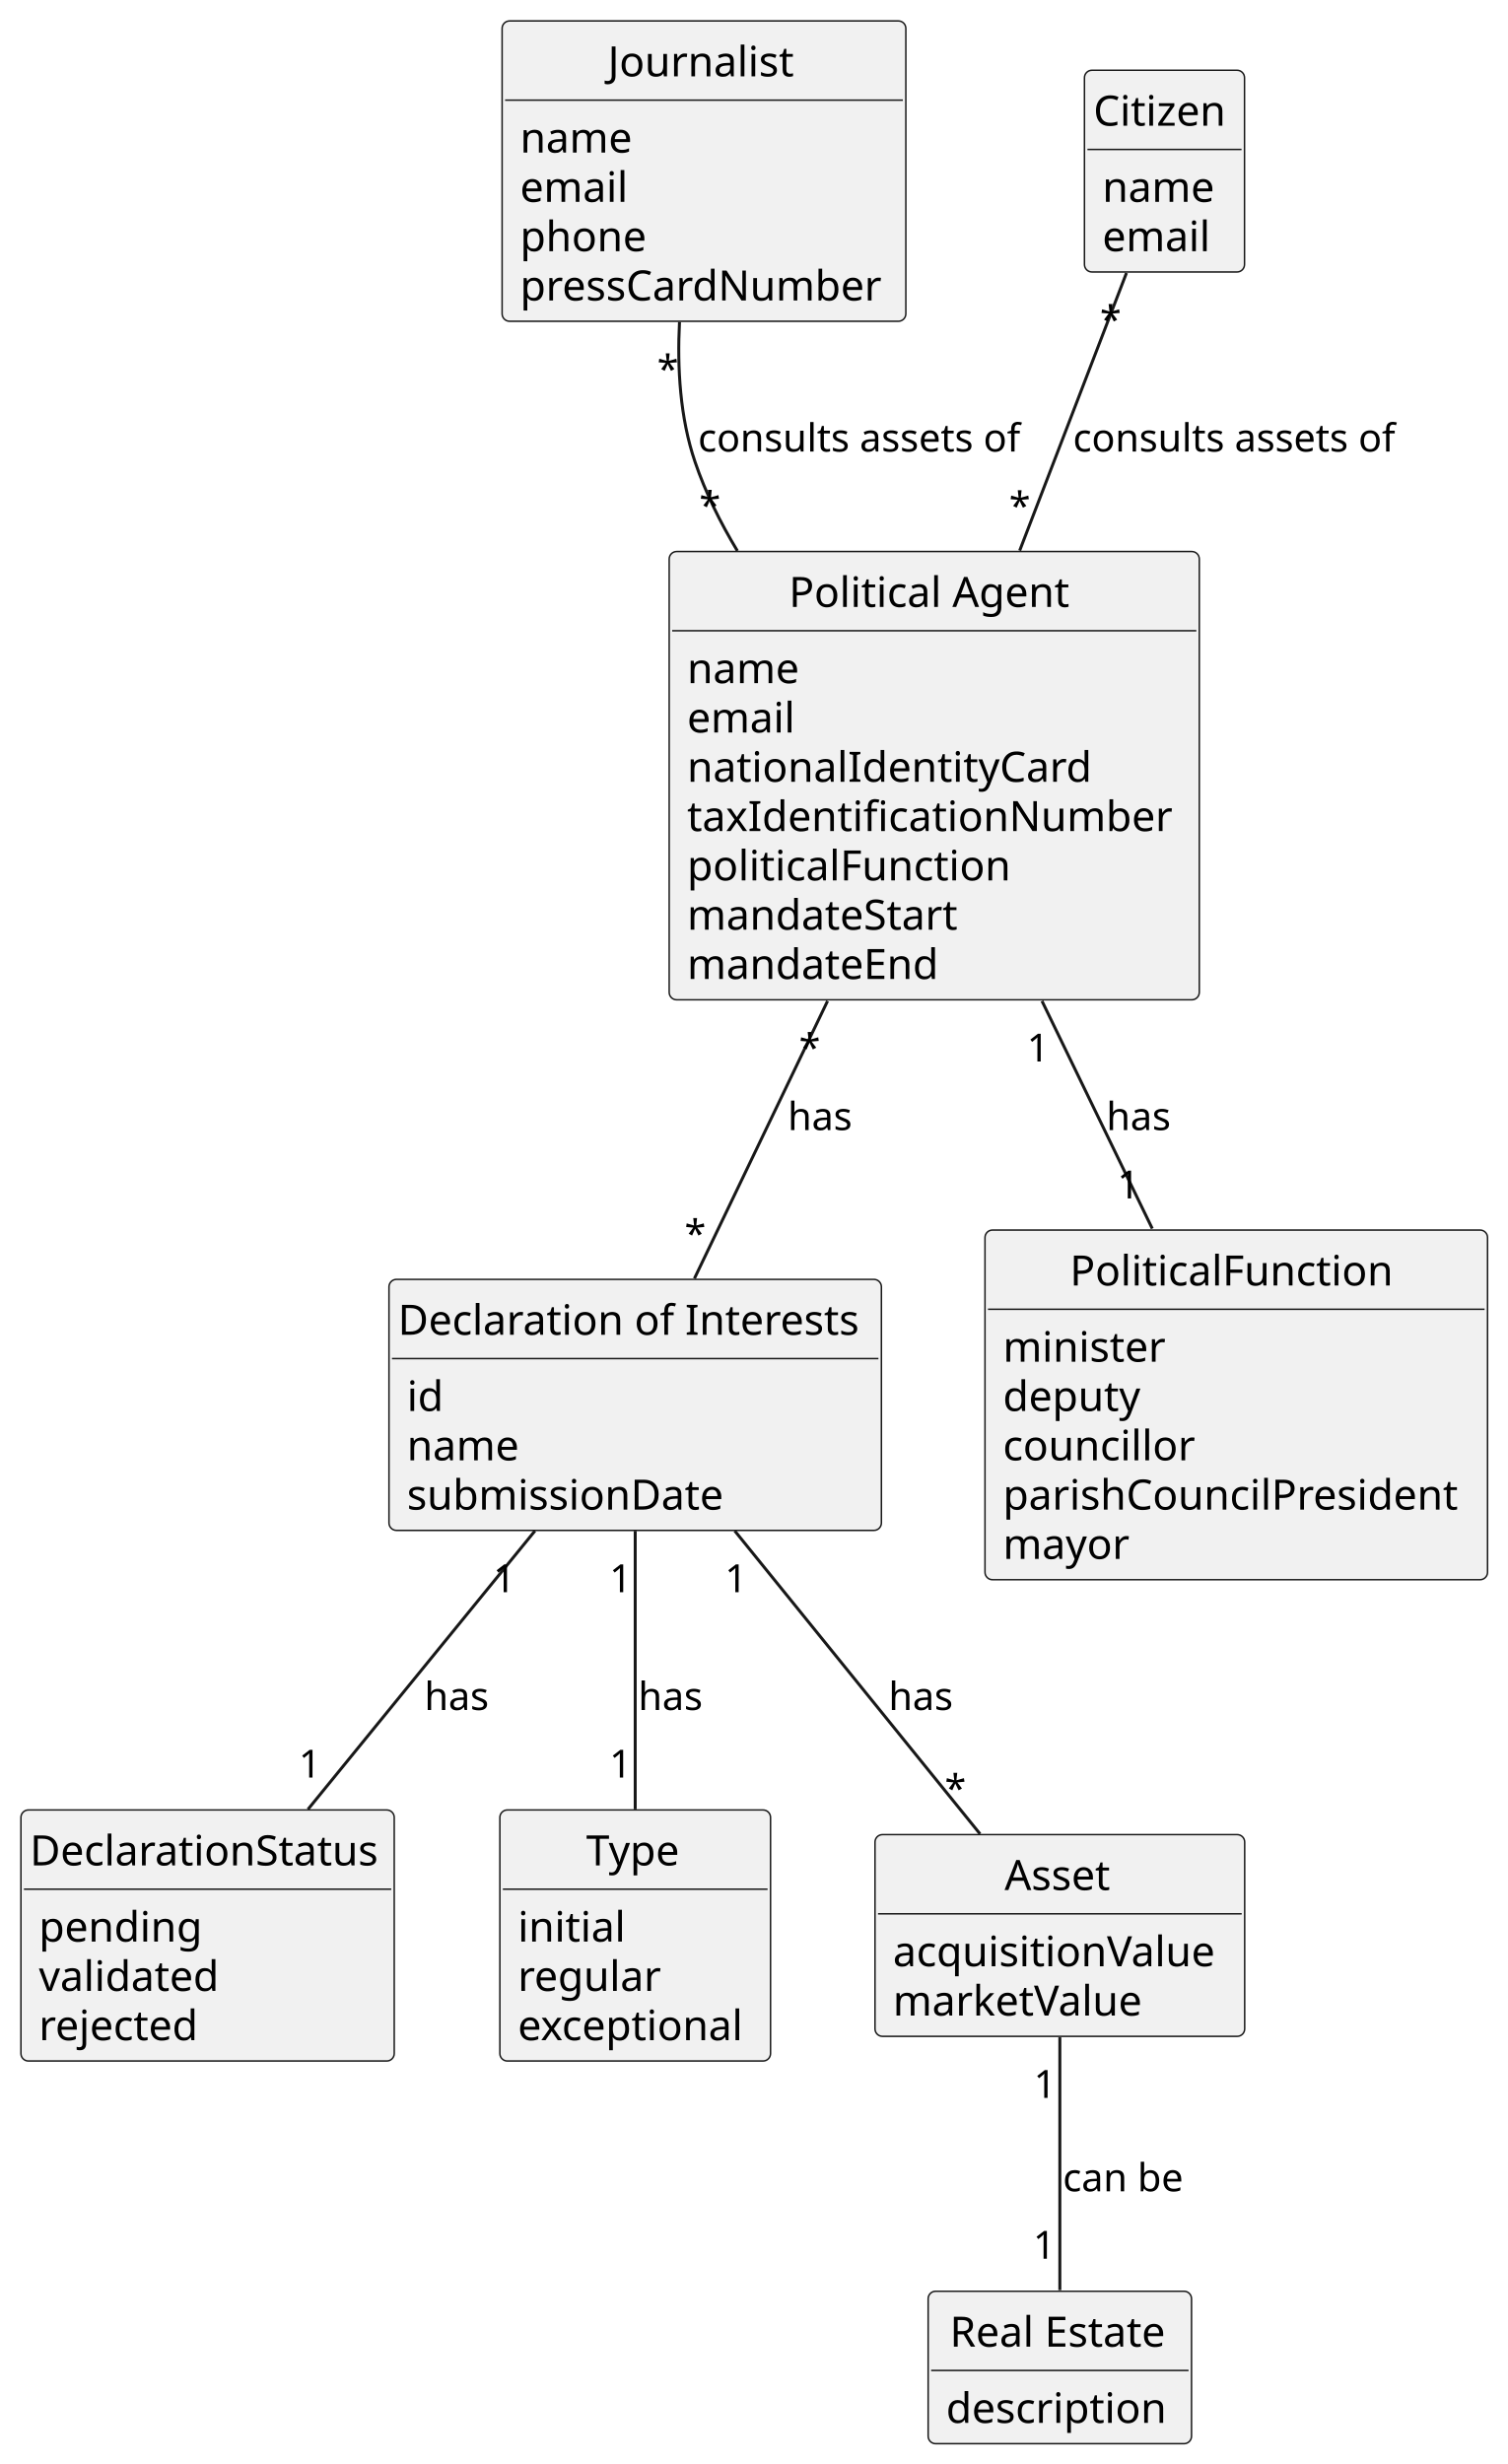
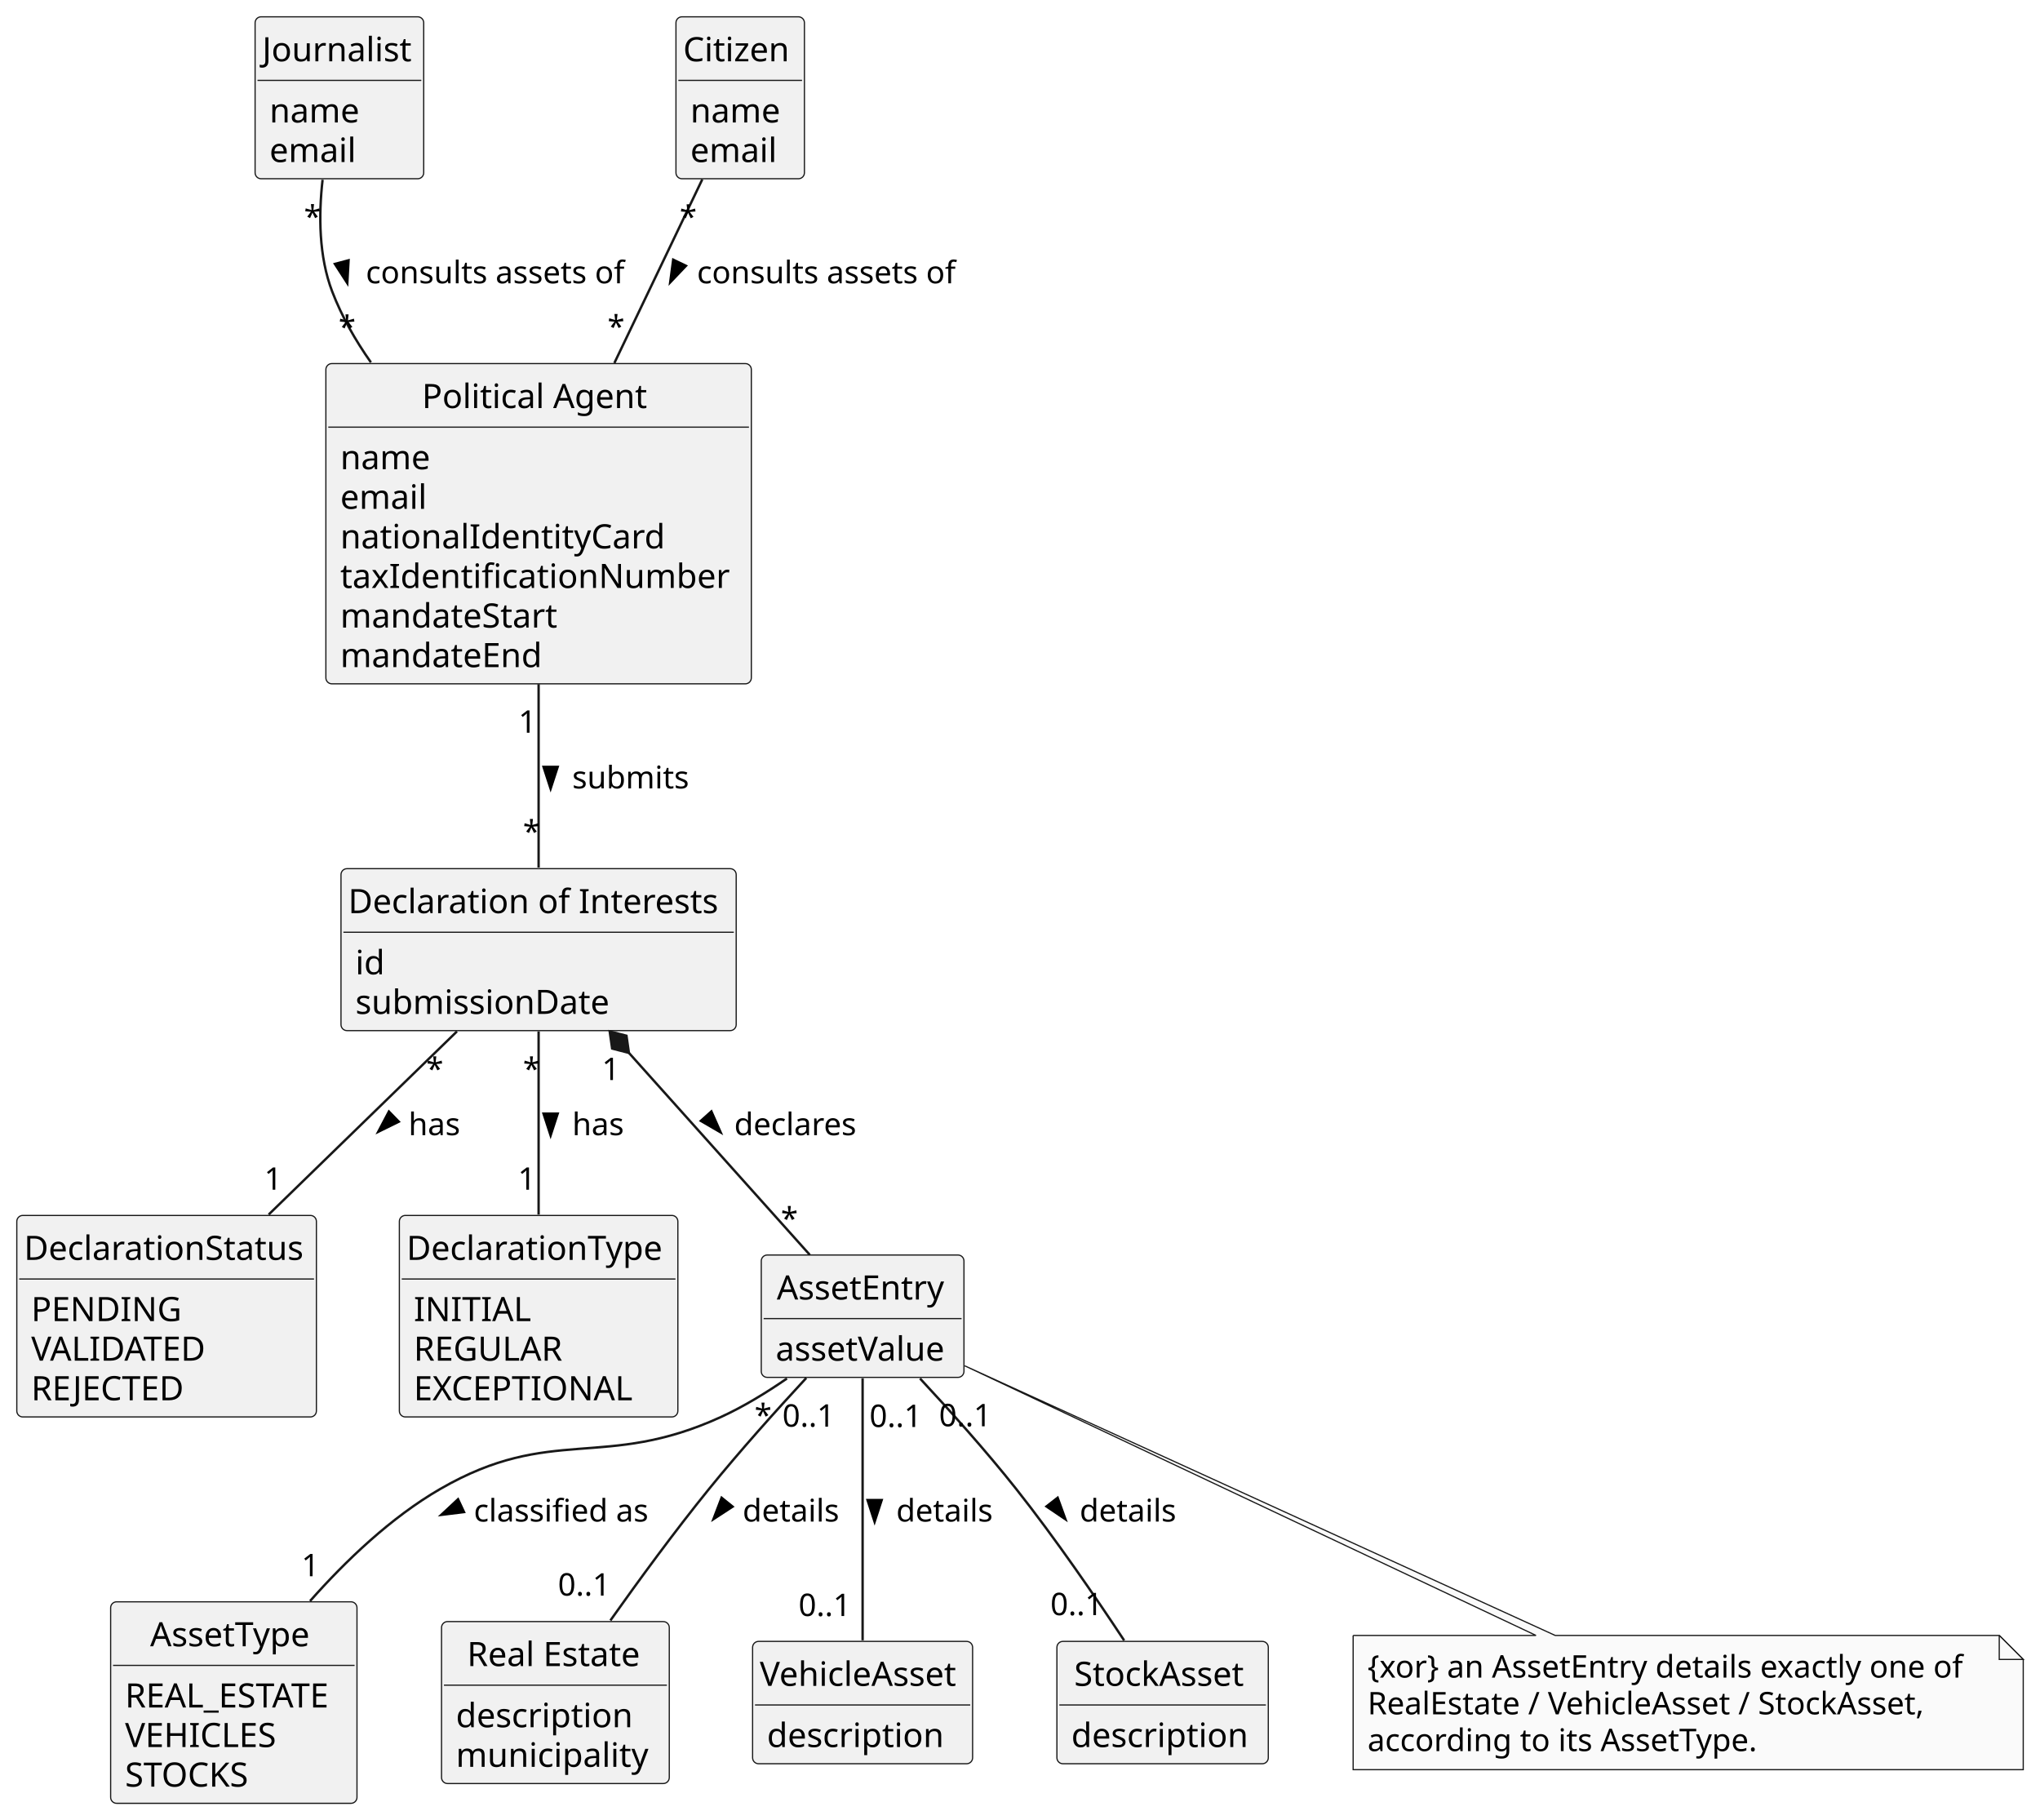
- <svg xmlns="http://www.w3.org/2000/svg" contentStyleType="text/css" data-diagram-type="CLASS" height="824px" preserveAspectRatio="none" style="width:504px;height:824px;background:#FFFFFF;" version="1.1" viewBox="0 0 504 824" width="504px" zoomAndPan="magnify">
+ <svg xmlns="http://www.w3.org/2000/svg" contentStyleType="text/css" data-diagram-type="CLASS" height="758px" preserveAspectRatio="none" style="width:850px;height:758px;background:#FFFFFF;" version="1.1" viewBox="0 0 850 758" width="850px" zoomAndPan="magnify">
  <defs />
  <g>
    <g class="entity" data-qualified-name="Journalist" data-source-line="9" id="ent0002">
-       <rect fill="#F1F1F1" height="100.441" rx="2.5" ry="2.5" style="stroke:#181818;stroke-width:0.5;" width="135.013" x="167.91" y="7" />
-       <text fill="#000000" font-family="sans-serif" font-size="14" lengthAdjust="spacing" textLength="64.258" x="203.287" y="25.535">Journalist</text>
-       <line style="stroke:#181818;stroke-width:0.5;" x1="168.91" x2="301.923" y1="33.488" y2="33.488" />
-       <text fill="#000000" font-family="sans-serif" font-size="14" lengthAdjust="spacing" textLength="37.29" x="173.91" y="51.023">name</text>
-       <text fill="#000000" font-family="sans-serif" font-size="14" lengthAdjust="spacing" textLength="36.695" x="173.91" y="67.512">email</text>
-       <text fill="#000000" font-family="sans-serif" font-size="14" lengthAdjust="spacing" textLength="42.588" x="173.91" y="84">phone</text>
-       <text fill="#000000" font-family="sans-serif" font-size="14" lengthAdjust="spacing" textLength="123.013" x="173.91" y="100.488">pressCardNumber</text>
+       <rect fill="#F1F1F1" height="67.465" rx="2.5" ry="2.5" style="stroke:#181818;stroke-width:0.5;" width="70.258" x="106.29" y="7" />
+       <text fill="#000000" font-family="sans-serif" font-size="14" lengthAdjust="spacing" textLength="64.258" x="109.29" y="25.535">Journalist</text>
+       <line style="stroke:#181818;stroke-width:0.5;" x1="107.29" x2="175.548" y1="33.488" y2="33.488" />
+       <text fill="#000000" font-family="sans-serif" font-size="14" lengthAdjust="spacing" textLength="37.29" x="112.29" y="51.023">name</text>
+       <text fill="#000000" font-family="sans-serif" font-size="14" lengthAdjust="spacing" textLength="36.695" x="112.29" y="67.512">email</text>
    </g>
-     <g class="entity" data-qualified-name="Citizen" data-source-line="16" id="ent0003">
-       <rect fill="#F1F1F1" height="67.465" rx="2.5" ry="2.5" style="stroke:#181818;stroke-width:0.5;" width="53.53" x="362.65" y="23.49" />
-       <text fill="#000000" font-family="sans-serif" font-size="14" lengthAdjust="spacing" textLength="47.53" x="365.65" y="42.025">Citizen</text>
-       <line style="stroke:#181818;stroke-width:0.5;" x1="363.65" x2="415.18" y1="49.978" y2="49.978" />
-       <text fill="#000000" font-family="sans-serif" font-size="14" lengthAdjust="spacing" textLength="37.29" x="368.65" y="67.513">name</text>
-       <text fill="#000000" font-family="sans-serif" font-size="14" lengthAdjust="spacing" textLength="36.695" x="368.65" y="84.002">email</text>
+     <g class="entity" data-qualified-name="Citizen" data-source-line="14" id="ent0003">
+       <rect fill="#F1F1F1" height="67.465" rx="2.5" ry="2.5" style="stroke:#181818;stroke-width:0.5;" width="53.53" x="281.65" y="7" />
+       <text fill="#000000" font-family="sans-serif" font-size="14" lengthAdjust="spacing" textLength="47.53" x="284.65" y="25.535">Citizen</text>
+       <line style="stroke:#181818;stroke-width:0.5;" x1="282.65" x2="334.18" y1="33.488" y2="33.488" />
+       <text fill="#000000" font-family="sans-serif" font-size="14" lengthAdjust="spacing" textLength="37.29" x="287.65" y="51.023">name</text>
+       <text fill="#000000" font-family="sans-serif" font-size="14" lengthAdjust="spacing" textLength="36.695" x="287.65" y="67.512">email</text>
    </g>
-     <g class="entity" data-qualified-name="PoliticalAgent" data-source-line="21" id="ent0004">
-       <rect fill="#F1F1F1" height="149.906" rx="2.5" ry="2.5" style="stroke:#181818;stroke-width:0.5;" width="177.279" x="223.78" y="184.44" />
-       <text fill="#000000" font-family="sans-serif" font-size="14" lengthAdjust="spacing" textLength="97.207" x="263.816" y="202.975">Political Agent</text>
-       <line style="stroke:#181818;stroke-width:0.5;" x1="224.78" x2="400.059" y1="210.928" y2="210.928" />
-       <text fill="#000000" font-family="sans-serif" font-size="14" lengthAdjust="spacing" textLength="37.29" x="229.78" y="228.463">name</text>
-       <text fill="#000000" font-family="sans-serif" font-size="14" lengthAdjust="spacing" textLength="36.695" x="229.78" y="244.952">email</text>
-       <text fill="#000000" font-family="sans-serif" font-size="14" lengthAdjust="spacing" textLength="137.894" x="229.78" y="261.44">nationalIdentityCard</text>
-       <text fill="#000000" font-family="sans-serif" font-size="14" lengthAdjust="spacing" textLength="165.279" x="229.78" y="277.928">taxIdentificationNumber</text>
-       <text fill="#000000" font-family="sans-serif" font-size="14" lengthAdjust="spacing" textLength="112.362" x="229.78" y="294.417">politicalFunction</text>
-       <text fill="#000000" font-family="sans-serif" font-size="14" lengthAdjust="spacing" textLength="90.542" x="229.78" y="310.905">mandateStart</text>
-       <text fill="#000000" font-family="sans-serif" font-size="14" lengthAdjust="spacing" textLength="84.157" x="229.78" y="327.393">mandateEnd</text>
+     <g class="entity" data-qualified-name="PoliticalAgent" data-source-line="19" id="ent0004">
+       <rect fill="#F1F1F1" height="133.418" rx="2.5" ry="2.5" style="stroke:#181818;stroke-width:0.5;" width="177.279" x="135.78" y="151.46" />
+       <text fill="#000000" font-family="sans-serif" font-size="14" lengthAdjust="spacing" textLength="97.207" x="175.816" y="169.995">Political Agent</text>
+       <line style="stroke:#181818;stroke-width:0.5;" x1="136.78" x2="312.059" y1="177.948" y2="177.948" />
+       <text fill="#000000" font-family="sans-serif" font-size="14" lengthAdjust="spacing" textLength="37.29" x="141.78" y="195.483">name</text>
+       <text fill="#000000" font-family="sans-serif" font-size="14" lengthAdjust="spacing" textLength="36.695" x="141.78" y="211.972">email</text>
+       <text fill="#000000" font-family="sans-serif" font-size="14" lengthAdjust="spacing" textLength="137.894" x="141.78" y="228.46">nationalIdentityCard</text>
+       <text fill="#000000" font-family="sans-serif" font-size="14" lengthAdjust="spacing" textLength="165.279" x="141.78" y="244.948">taxIdentificationNumber</text>
+       <text fill="#000000" font-family="sans-serif" font-size="14" lengthAdjust="spacing" textLength="90.542" x="141.78" y="261.437">mandateStart</text>
+       <text fill="#000000" font-family="sans-serif" font-size="14" lengthAdjust="spacing" textLength="84.157" x="141.78" y="277.925">mandateEnd</text>
    </g>
-     <g class="entity" data-qualified-name="Declaration" data-source-line="31" id="ent0005">
-       <rect fill="#F1F1F1" height="83.953" rx="2.5" ry="2.5" style="stroke:#181818;stroke-width:0.5;" width="164.669" x="130.08" y="427.84" />
-       <text fill="#000000" font-family="sans-serif" font-size="14" lengthAdjust="spacing" textLength="158.669" x="133.08" y="446.375">Declaration of Interests</text>
-       <line style="stroke:#181818;stroke-width:0.5;" x1="131.08" x2="293.749" y1="454.328" y2="454.328" />
-       <text fill="#000000" font-family="sans-serif" font-size="14" lengthAdjust="spacing" textLength="12.858" x="136.08" y="471.863">id</text>
-       <text fill="#000000" font-family="sans-serif" font-size="14" lengthAdjust="spacing" textLength="37.29" x="136.08" y="488.352">name</text>
-       <text fill="#000000" font-family="sans-serif" font-size="14" lengthAdjust="spacing" textLength="108.616" x="136.08" y="504.84">submissionDate</text>
+     <g class="entity" data-qualified-name="Declaration" data-source-line="28" id="ent0005">
+       <rect fill="#F1F1F1" height="67.465" rx="2.5" ry="2.5" style="stroke:#181818;stroke-width:0.5;" width="164.669" x="142.08" y="361.88" />
+       <text fill="#000000" font-family="sans-serif" font-size="14" lengthAdjust="spacing" textLength="158.669" x="145.08" y="380.415">Declaration of Interests</text>
+       <line style="stroke:#181818;stroke-width:0.5;" x1="143.08" x2="305.749" y1="388.368" y2="388.368" />
+       <text fill="#000000" font-family="sans-serif" font-size="14" lengthAdjust="spacing" textLength="12.858" x="148.08" y="405.903">id</text>
+       <text fill="#000000" font-family="sans-serif" font-size="14" lengthAdjust="spacing" textLength="108.616" x="148.08" y="422.392">submissionDate</text>
    </g>
-     <g class="entity" data-qualified-name="DeclarationStatus" data-source-line="37" id="ent0006">
-       <rect fill="#F1F1F1" height="83.953" rx="2.5" ry="2.5" style="stroke:#181818;stroke-width:0.5;" width="124.836" x="7" y="605.28" />
-       <text fill="#000000" font-family="sans-serif" font-size="14" lengthAdjust="spacing" textLength="118.836" x="10" y="623.815">DeclarationStatus</text>
-       <line style="stroke:#181818;stroke-width:0.5;" x1="8" x2="130.836" y1="631.768" y2="631.768" />
-       <text fill="#000000" font-family="sans-serif" font-size="14" lengthAdjust="spacing" textLength="55.576" x="13" y="649.303">pending</text>
-       <text fill="#000000" font-family="sans-serif" font-size="14" lengthAdjust="spacing" textLength="61.462" x="13" y="665.792">validated</text>
-       <text fill="#000000" font-family="sans-serif" font-size="14" lengthAdjust="spacing" textLength="54.605" x="13" y="682.28">rejected</text>
+     <g class="entity" data-qualified-name="DeclarationStatus" data-source-line="33" id="ent0006">
+       <rect fill="#F1F1F1" height="83.953" rx="2.5" ry="2.5" style="stroke:#181818;stroke-width:0.5;" width="124.836" x="7" y="506.34" />
+       <text fill="#000000" font-family="sans-serif" font-size="14" lengthAdjust="spacing" textLength="118.836" x="10" y="524.875">DeclarationStatus</text>
+       <line style="stroke:#181818;stroke-width:0.5;" x1="8" x2="130.836" y1="532.828" y2="532.828" />
+       <text fill="#000000" font-family="sans-serif" font-size="14" lengthAdjust="spacing" textLength="60.648" x="13" y="550.363">PENDING</text>
+       <text fill="#000000" font-family="sans-serif" font-size="14" lengthAdjust="spacing" textLength="77.383" x="13" y="566.852">VALIDATED</text>
+       <text fill="#000000" font-family="sans-serif" font-size="14" lengthAdjust="spacing" textLength="64.996" x="13" y="583.34">REJECTED</text>
    </g>
-     <g class="entity" data-qualified-name="Type" data-source-line="43" id="ent0007">
-       <rect fill="#F1F1F1" height="83.953" rx="2.5" ry="2.5" style="stroke:#181818;stroke-width:0.5;" width="90.518" x="167.16" y="605.28" />
-       <text fill="#000000" font-family="sans-serif" font-size="14" lengthAdjust="spacing" textLength="32.778" x="196.03" y="623.815">Type</text>
-       <line style="stroke:#181818;stroke-width:0.5;" x1="168.16" x2="256.678" y1="631.768" y2="631.768" />
-       <text fill="#000000" font-family="sans-serif" font-size="14" lengthAdjust="spacing" textLength="37.844" x="173.16" y="649.303">initial</text>
-       <text fill="#000000" font-family="sans-serif" font-size="14" lengthAdjust="spacing" textLength="48.453" x="173.16" y="665.792">regular</text>
-       <text fill="#000000" font-family="sans-serif" font-size="14" lengthAdjust="spacing" textLength="78.518" x="173.16" y="682.28">exceptional</text>
+     <g class="entity" data-qualified-name="DeclarationType" data-source-line="39" id="ent0007">
+       <rect fill="#F1F1F1" height="83.953" rx="2.5" ry="2.5" style="stroke:#181818;stroke-width:0.5;" width="116.045" x="166.4" y="506.34" />
+       <text fill="#000000" font-family="sans-serif" font-size="14" lengthAdjust="spacing" textLength="110.045" x="169.4" y="524.875">DeclarationType</text>
+       <line style="stroke:#181818;stroke-width:0.5;" x1="167.4" x2="281.445" y1="532.828" y2="532.828" />
+       <text fill="#000000" font-family="sans-serif" font-size="14" lengthAdjust="spacing" textLength="48.419" x="172.4" y="550.363">INITIAL</text>
+       <text fill="#000000" font-family="sans-serif" font-size="14" lengthAdjust="spacing" textLength="62.234" x="172.4" y="566.852">REGULAR</text>
+       <text fill="#000000" font-family="sans-serif" font-size="14" lengthAdjust="spacing" textLength="92.593" x="172.4" y="583.34">EXCEPTIONAL</text>
    </g>
-     <g class="entity" data-qualified-name="PoliticalFunction" data-source-line="49" id="ent0008">
-       <rect fill="#F1F1F1" height="116.93" rx="2.5" ry="2.5" style="stroke:#181818;stroke-width:0.5;" width="168.058" x="329.39" y="411.35" />
-       <text fill="#000000" font-family="sans-serif" font-size="14" lengthAdjust="spacing" textLength="111.289" x="357.774" y="429.885">PoliticalFunction</text>
-       <line style="stroke:#181818;stroke-width:0.5;" x1="330.39" x2="496.448" y1="437.838" y2="437.838" />
-       <text fill="#000000" font-family="sans-serif" font-size="14" lengthAdjust="spacing" textLength="55.754" x="335.39" y="455.373">minister</text>
-       <text fill="#000000" font-family="sans-serif" font-size="14" lengthAdjust="spacing" textLength="46.662" x="335.39" y="471.862">deputy</text>
-       <text fill="#000000" font-family="sans-serif" font-size="14" lengthAdjust="spacing" textLength="66.787" x="335.39" y="488.35">councillor</text>
-       <text fill="#000000" font-family="sans-serif" font-size="14" lengthAdjust="spacing" textLength="156.058" x="335.39" y="504.838">parishCouncilPresident</text>
-       <text fill="#000000" font-family="sans-serif" font-size="14" lengthAdjust="spacing" textLength="42.444" x="335.39" y="521.327">mayor</text>
+     <g class="entity" data-qualified-name="AssetEntry" data-source-line="45" id="ent0008">
+       <rect fill="#F1F1F1" height="50.977" rx="2.5" ry="2.5" style="stroke:#181818;stroke-width:0.5;" width="84.461" x="317.19" y="522.83" />
+       <text fill="#000000" font-family="sans-serif" font-size="14" lengthAdjust="spacing" textLength="71.524" x="323.658" y="541.365">AssetEntry</text>
+       <line style="stroke:#181818;stroke-width:0.5;" x1="318.19" x2="400.651" y1="549.318" y2="549.318" />
+       <text fill="#000000" font-family="sans-serif" font-size="14" lengthAdjust="spacing" textLength="72.461" x="323.19" y="566.853">assetValue</text>
    </g>
-     <g class="entity" data-qualified-name="Asset" data-source-line="57" id="ent0009">
-       <rect fill="#F1F1F1" height="67.465" rx="2.5" ry="2.5" style="stroke:#181818;stroke-width:0.5;" width="123.624" x="292.61" y="613.52" />
-       <text fill="#000000" font-family="sans-serif" font-size="14" lengthAdjust="spacing" textLength="36.969" x="335.938" y="632.055">Asset</text>
-       <line style="stroke:#181818;stroke-width:0.5;" x1="293.61" x2="415.234" y1="640.008" y2="640.008" />
-       <text fill="#000000" font-family="sans-serif" font-size="14" lengthAdjust="spacing" textLength="111.624" x="298.61" y="657.543">acquisitionValue</text>
-       <text fill="#000000" font-family="sans-serif" font-size="14" lengthAdjust="spacing" textLength="85.169" x="298.61" y="674.032">marketValue</text>
+     <g class="entity" data-qualified-name="AssetType" data-source-line="49" id="ent0009">
+       <rect fill="#F1F1F1" height="83.953" rx="2.5" ry="2.5" style="stroke:#181818;stroke-width:0.5;" width="102.644" x="46.1" y="667.3" />
+       <text fill="#000000" font-family="sans-serif" font-size="14" lengthAdjust="spacing" textLength="69.747" x="62.549" y="685.835">AssetType</text>
+       <line style="stroke:#181818;stroke-width:0.5;" x1="47.1" x2="147.744" y1="693.788" y2="693.788" />
+       <text fill="#000000" font-family="sans-serif" font-size="14" lengthAdjust="spacing" textLength="90.644" x="52.1" y="711.323">REAL_ESTATE</text>
+       <text fill="#000000" font-family="sans-serif" font-size="14" lengthAdjust="spacing" textLength="63.342" x="52.1" y="727.812">VEHICLES</text>
+       <text fill="#000000" font-family="sans-serif" font-size="14" lengthAdjust="spacing" textLength="53.635" x="52.1" y="744.3">STOCKS</text>
    </g>
-     <g class="entity" data-qualified-name="RealEstate" data-source-line="62" id="ent0010">
-       <rect fill="#F1F1F1" height="50.977" rx="2.5" ry="2.5" style="stroke:#181818;stroke-width:0.5;" width="88.077" x="310.38" y="766.23" />
-       <text fill="#000000" font-family="sans-serif" font-size="14" lengthAdjust="spacing" textLength="73.589" x="317.624" y="784.765">Real Estate</text>
-       <line style="stroke:#181818;stroke-width:0.5;" x1="311.38" x2="397.457" y1="792.718" y2="792.718" />
-       <text fill="#000000" font-family="sans-serif" font-size="14" lengthAdjust="spacing" textLength="76.077" x="316.38" y="810.253">description</text>
+     <g class="entity" data-qualified-name="RealEstate" data-source-line="55" id="ent0010">
+       <rect fill="#F1F1F1" height="67.465" rx="2.5" ry="2.5" style="stroke:#181818;stroke-width:0.5;" width="94.899" x="183.97" y="675.54" />
+       <text fill="#000000" font-family="sans-serif" font-size="14" lengthAdjust="spacing" textLength="73.589" x="194.625" y="694.075">Real Estate</text>
+       <line style="stroke:#181818;stroke-width:0.5;" x1="184.97" x2="277.869" y1="702.028" y2="702.028" />
+       <text fill="#000000" font-family="sans-serif" font-size="14" lengthAdjust="spacing" textLength="76.077" x="189.97" y="719.563">description</text>
+       <text fill="#000000" font-family="sans-serif" font-size="14" lengthAdjust="spacing" textLength="82.899" x="189.97" y="736.052">municipality</text>
    </g>
-     <g class="link" data-entity-1="ent0002" data-entity-2="ent0004" data-link-type="association" data-source-line="66" id="lnk11">
-       <path codeLine="66" d="M227.23,107.68 C226.44,123.01 227.41,139.73 232.42,154.44 C235.9,164.69 240.85,174.7 246.59,184.23" fill="none" id="Journalist-PoliticalAgent" style="stroke:#181818;stroke-width:1;" />
-       <text fill="#000000" font-family="sans-serif" font-size="13" lengthAdjust="spacing" textLength="112.811" x="233.42" y="151.008">consults assets of</text>
-       <text fill="#000000" font-family="sans-serif" font-size="13" lengthAdjust="spacing" textLength="6.265" x="219.745" y="128.058">*</text>
-       <text fill="#000000" font-family="sans-serif" font-size="13" lengthAdjust="spacing" textLength="6.265" x="233.828" y="173.677">*</text>
+     <g class="entity" data-qualified-name="VehicleAsset" data-source-line="60" id="ent0011">
+       <rect fill="#F1F1F1" height="50.977" rx="2.5" ry="2.5" style="stroke:#181818;stroke-width:0.5;" width="91.675" x="313.58" y="683.79" />
+       <text fill="#000000" font-family="sans-serif" font-size="14" lengthAdjust="spacing" textLength="85.675" x="316.58" y="702.325">VehicleAsset</text>
+       <line style="stroke:#181818;stroke-width:0.5;" x1="314.58" x2="404.255" y1="710.278" y2="710.278" />
+       <text fill="#000000" font-family="sans-serif" font-size="14" lengthAdjust="spacing" textLength="76.077" x="319.58" y="727.813">description</text>
    </g>
-     <g class="link" data-entity-1="ent0003" data-entity-2="ent0004" data-link-type="association" data-source-line="67" id="lnk12">
-       <path codeLine="67" d="M376.7,91.28 C367.01,116.49 353.27,152.19 340.99,184.13" fill="none" id="Citizen-PoliticalAgent" style="stroke:#181818;stroke-width:1;" />
-       <text fill="#000000" font-family="sans-serif" font-size="13" lengthAdjust="spacing" textLength="112.811" x="358.81" y="151.008">consults assets of</text>
-       <text fill="#000000" font-family="sans-serif" font-size="13" lengthAdjust="spacing" textLength="6.265" x="367.827" y="111.539">*</text>
-       <text fill="#000000" font-family="sans-serif" font-size="13" lengthAdjust="spacing" textLength="6.265" x="337.44" y="173.825">*</text>
+     <g class="entity" data-qualified-name="StockAsset" data-source-line="64" id="ent0012">
+       <rect fill="#F1F1F1" height="50.977" rx="2.5" ry="2.5" style="stroke:#181818;stroke-width:0.5;" width="88.077" x="440.38" y="683.79" />
+       <text fill="#000000" font-family="sans-serif" font-size="14" lengthAdjust="spacing" textLength="73.698" x="447.57" y="702.325">StockAsset</text>
+       <line style="stroke:#181818;stroke-width:0.5;" x1="441.38" x2="527.457" y1="710.278" y2="710.278" />
+       <text fill="#000000" font-family="sans-serif" font-size="14" lengthAdjust="spacing" textLength="76.077" x="446.38" y="727.813">description</text>
    </g>
-     <g class="link" data-entity-1="ent0004" data-entity-2="ent0005" data-link-type="association" data-source-line="69" id="lnk13">
-       <path codeLine="69" d="M276.74,334.76 C261.76,365.97 244.91,401.09 232.22,427.55" fill="none" id="PoliticalAgent-Declaration" style="stroke:#181818;stroke-width:1;" />
-       <text fill="#000000" font-family="sans-serif" font-size="13" lengthAdjust="spacing" textLength="21.874" x="263.42" y="377.918">has</text>
-       <text fill="#000000" font-family="sans-serif" font-size="13" lengthAdjust="spacing" textLength="6.265" x="267.186" y="354.982">*</text>
-       <text fill="#000000" font-family="sans-serif" font-size="13" lengthAdjust="spacing" textLength="6.265" x="228.919" y="417.212">*</text>
+     <g class="entity" data-qualified-name="GMN23" data-source-line="84" id="ent0024">
+       <path d="M563.81,681.31 L563.81,737.242 A0,0 0 0 0 563.81,737.242 L843.02,737.242 A0,0 0 0 0 843.02,737.242 L843.02,691.31 L833.02,681.31 L647.99,681.31 L401.94,568.97 L639.99,681.31 L563.81,681.31 A0,0 0 0 0 563.81,681.31" fill="#FAFAFA" style="stroke:#181818;stroke-width:0.5;" />
+       <path d="M833.02,681.31 L833.02,691.31 L843.02,691.31 L833.02,681.31" fill="#FAFAFA" style="stroke:#181818;stroke-width:0.5;" />
+       <text fill="#000000" font-family="sans-serif" font-size="13" lengthAdjust="spacing" textLength="258.21" x="569.81" y="698.878">{xor} an AssetEntry details exactly one of</text>
+       <text fill="#000000" font-family="sans-serif" font-size="13" lengthAdjust="spacing" textLength="246.41" x="569.81" y="714.189">RealEstate / VehicleAsset / StockAsset,</text>
+       <text fill="#000000" font-family="sans-serif" font-size="13" lengthAdjust="spacing" textLength="171.228" x="569.81" y="729.5">according to its AssetType.</text>
    </g>
-     <g class="link" data-entity-1="ent0004" data-entity-2="ent0008" data-link-type="association" data-source-line="71" id="lnk14">
-       <path codeLine="71" d="M348.45,334.76 C360.58,359.78 373.92,387.3 385.33,410.86" fill="none" id="PoliticalAgent-PoliticalFunction" style="stroke:#181818;stroke-width:1;" />
-       <text fill="#000000" font-family="sans-serif" font-size="13" lengthAdjust="spacing" textLength="21.874" x="369.97" y="377.918">has</text>
-       <text fill="#000000" font-family="sans-serif" font-size="13" lengthAdjust="spacing" textLength="8.22" x="343.413" y="354.982">1</text>
-       <text fill="#000000" font-family="sans-serif" font-size="13" lengthAdjust="spacing" textLength="8.22" x="373.632" y="400.762">1</text>
+     <g class="link" data-entity-1="ent0002" data-entity-2="ent0004" data-link-type="association" data-source-line="68" id="lnk13">
+       <path codeLine="68" d="M134.41,74.89 C132.74,89.6 132.82,106.84 138.42,121.46 C142.38,131.79 148.02,141.7 154.55,150.97" fill="none" id="Journalist-PoliticalAgent" style="stroke:#181818;stroke-width:1;" />
+       <polygon fill="#000000" points="144.7,117.949,145.226,108.453,139.544,109.957,144.7,117.949" style="stroke:#000000;stroke-width:1;" />
+       <text fill="#000000" font-family="sans-serif" font-size="13" lengthAdjust="spacing" textLength="112.811" x="152.42" y="118.028">consults assets of</text>
+       <text fill="#000000" font-family="sans-serif" font-size="13" lengthAdjust="spacing" textLength="6.265" x="126.651" y="94.906">*</text>
+       <text fill="#000000" font-family="sans-serif" font-size="13" lengthAdjust="spacing" textLength="6.265" x="141.049" y="140.851">*</text>
    </g>
-     <g class="link" data-entity-1="ent0005" data-entity-2="ent0007" data-link-type="association" data-source-line="73" id="lnk15">
-       <path codeLine="73" d="M212.42,511.95 C212.42,540 212.42,577.01 212.42,605.08" fill="none" id="Declaration-Type" style="stroke:#181818;stroke-width:1;" />
-       <text fill="#000000" font-family="sans-serif" font-size="13" lengthAdjust="spacing" textLength="21.874" x="213.42" y="571.848">has</text>
-       <text fill="#000000" font-family="sans-serif" font-size="13" lengthAdjust="spacing" textLength="8.22" x="203.801" y="532.453">1</text>
-       <text fill="#000000" font-family="sans-serif" font-size="13" lengthAdjust="spacing" textLength="8.22" x="203.776" y="594.446">1</text>
+     <g class="link" data-entity-1="ent0003" data-entity-2="ent0004" data-link-type="association" data-source-line="69" id="lnk14">
+       <path codeLine="69" d="M292.62,74.73 C282.31,96.27 268.48,125.14 255.98,151.25" fill="none" id="Citizen-PoliticalAgent" style="stroke:#181818;stroke-width:1;" />
+       <polygon fill="#000000" points="279.251,117.625,285.808,110.736,280.506,108.198,279.251,117.625" style="stroke:#000000;stroke-width:1;" />
+       <text fill="#000000" font-family="sans-serif" font-size="13" lengthAdjust="spacing" textLength="112.811" x="290.41" y="118.028">consults assets of</text>
+       <text fill="#000000" font-family="sans-serif" font-size="13" lengthAdjust="spacing" textLength="6.265" x="283.179" y="94.978">*</text>
+       <text fill="#000000" font-family="sans-serif" font-size="13" lengthAdjust="spacing" textLength="6.265" x="253.118" y="140.696">*</text>
    </g>
-     <g class="link" data-entity-1="ent0005" data-entity-2="ent0006" data-link-type="association" data-source-line="74" id="lnk16">
-       <path codeLine="74" d="M178.89,511.95 C156.02,540 125.86,577.01 102.98,605.08" fill="none" id="Declaration-DeclarationStatus" style="stroke:#181818;stroke-width:1;" />
-       <text fill="#000000" font-family="sans-serif" font-size="13" lengthAdjust="spacing" textLength="21.874" x="141.92" y="571.848">has</text>
-       <text fill="#000000" font-family="sans-serif" font-size="13" lengthAdjust="spacing" textLength="8.22" x="164.927" y="532.453">1</text>
-       <text fill="#000000" font-family="sans-serif" font-size="13" lengthAdjust="spacing" textLength="8.22" x="99.894" y="594.446">1</text>
+     <g class="link" data-entity-1="ent0004" data-entity-2="ent0005" data-link-type="association" data-source-line="71" id="lnk15">
+       <path codeLine="71" d="M224.42,285 C224.42,311.05 224.42,339.87 224.42,361.41" fill="none" id="PoliticalAgent-Declaration" style="stroke:#181818;stroke-width:1;" />
+       <polygon fill="#000000" points="229.42,328.535,232.359,319.49,226.481,319.49,229.42,328.535" style="stroke:#000000;stroke-width:1;" />
+       <text fill="#000000" font-family="sans-serif" font-size="13" lengthAdjust="spacing" textLength="50.261" x="238.42" y="328.448">submits</text>
+       <text fill="#000000" font-family="sans-serif" font-size="13" lengthAdjust="spacing" textLength="8.22" x="216.019" y="305.25">1</text>
+       <text fill="#000000" font-family="sans-serif" font-size="13" lengthAdjust="spacing" textLength="6.265" x="217.874" y="351.058">*</text>
    </g>
-     <g class="link" data-entity-1="ent0005" data-entity-2="ent0009" data-link-type="association" data-source-line="75" id="lnk17">
-       <path codeLine="75" d="M245.71,511.95 C270.71,542.84 304.5,584.59 327.74,613.3" fill="none" id="Declaration-Asset" style="stroke:#181818;stroke-width:1;" />
-       <text fill="#000000" font-family="sans-serif" font-size="13" lengthAdjust="spacing" textLength="21.874" x="297.14" y="571.848">has</text>
-       <text fill="#000000" font-family="sans-serif" font-size="13" lengthAdjust="spacing" textLength="8.22" x="242.397" y="532.453">1</text>
-       <text fill="#000000" font-family="sans-serif" font-size="13" lengthAdjust="spacing" textLength="6.265" x="315.923" y="602.738">*</text>
+     <g class="link" data-entity-1="ent0005" data-entity-2="ent0007" data-link-type="association" data-source-line="73" id="lnk16">
+       <path codeLine="73" d="M224.42,429.68 C224.42,452.13 224.42,481.97 224.42,505.98" fill="none" id="Declaration-DeclarationType" style="stroke:#181818;stroke-width:1;" />
+       <polygon fill="#000000" points="229.42,472.995,232.359,463.95,226.481,463.95,229.42,472.995" style="stroke:#000000;stroke-width:1;" />
+       <text fill="#000000" font-family="sans-serif" font-size="13" lengthAdjust="spacing" textLength="21.874" x="238.42" y="472.908">has</text>
+       <text fill="#000000" font-family="sans-serif" font-size="13" lengthAdjust="spacing" textLength="6.265" x="217.892" y="449.941">*</text>
+       <text fill="#000000" font-family="sans-serif" font-size="13" lengthAdjust="spacing" textLength="8.22" x="215.8" y="495.63">1</text>
    </g>
-     <g class="link" data-entity-1="ent0009" data-entity-2="ent0010" data-link-type="association" data-source-line="77" id="lnk18">
-       <path codeLine="77" d="M354.42,681.3 C354.42,707.11 354.42,742.42 354.42,765.87" fill="none" id="Asset-RealEstate" style="stroke:#181818;stroke-width:1;" />
-       <text fill="#000000" font-family="sans-serif" font-size="13" lengthAdjust="spacing" textLength="41.444" x="355.42" y="732.798">can be</text>
-       <text fill="#000000" font-family="sans-serif" font-size="13" lengthAdjust="spacing" textLength="8.22" x="345.702" y="701.557">1</text>
-       <text fill="#000000" font-family="sans-serif" font-size="13" lengthAdjust="spacing" textLength="8.22" x="345.472" y="755.348">1</text>
+     <g class="link" data-entity-1="ent0005" data-entity-2="ent0006" data-link-type="association" data-source-line="74" id="lnk17">
+       <path codeLine="74" d="M190.4,429.68 C167.32,452.13 136.63,481.97 111.94,505.98" fill="none" id="Declaration-DeclarationStatus" style="stroke:#181818;stroke-width:1;" />
+       <polygon fill="#000000" points="157.615,471.481,166.149,467.282,162.051,463.068,157.615,471.481" style="stroke:#000000;stroke-width:1;" />
+       <text fill="#000000" font-family="sans-serif" font-size="13" lengthAdjust="spacing" textLength="21.874" x="170.2" y="472.908">has</text>
+       <text fill="#000000" font-family="sans-serif" font-size="13" lengthAdjust="spacing" textLength="6.265" x="177.6" y="449.941">*</text>
+       <text fill="#000000" font-family="sans-serif" font-size="13" lengthAdjust="spacing" textLength="8.22" x="110.097" y="495.63">1</text>
+     </g>
+     <g class="link" data-entity-1="ent0005" data-entity-2="ent0008" data-link-type="composition" data-source-line="76" id="lnk18">
+       <path codeLine="76" d="M262.046,438.619 C287.196,466.699 314.71,497.41 337.4,522.74" fill="none" id="Declaration-backto-AssetEntry" style="stroke:#181818;stroke-width:1;" />
+       <polygon fill="#181818" points="254.04,429.68,255.063,436.818,262.046,438.619,261.023,431.481,254.04,429.68" style="stroke:#181818;stroke-width:1;" />
+       <polygon fill="#000000" points="300.256,471.72,296.41,463.021,292.032,466.943,300.256,471.72" style="stroke:#000000;stroke-width:1;" />
+       <text fill="#000000" font-family="sans-serif" font-size="13" lengthAdjust="spacing" textLength="52.209" x="305.92" y="472.908">declares</text>
+       <text fill="#000000" font-family="sans-serif" font-size="13" lengthAdjust="spacing" textLength="8.22" x="250.785" y="449.941">1</text>
+       <text fill="#000000" font-family="sans-serif" font-size="13" lengthAdjust="spacing" textLength="6.265" x="325.334" y="512.283">*</text>
+     </g>
+     <g class="link" data-entity-1="ent0008" data-entity-2="ent0009" data-link-type="association" data-source-line="78" id="lnk19">
+       <path codeLine="78" d="M327.9,574.27 C319.34,580.17 309.83,585.99 300.42,590.3 C251.6,612.63 229.9,593.44 183.42,620.3 C162.89,632.16 143.99,650.27 129.18,666.99" fill="none" id="AssetEntry-AssetType" style="stroke:#181818;stroke-width:1;" />
+       <polygon fill="#000000" points="183.889,631.069,193.328,629.908,190.843,624.582,183.889,631.069" style="stroke:#000000;stroke-width:1;" />
+       <text fill="#000000" font-family="sans-serif" font-size="13" lengthAdjust="spacing" textLength="76.489" x="197.42" y="633.868">classified as</text>
+       <text fill="#000000" font-family="sans-serif" font-size="13" lengthAdjust="spacing" textLength="6.265" x="314.378" y="594.19">*</text>
+       <text fill="#000000" font-family="sans-serif" font-size="13" lengthAdjust="spacing" textLength="8.22" x="125.621" y="656.648">1</text>
+     </g>
+     <g class="link" data-entity-1="ent0008" data-entity-2="ent0010" data-link-type="association" data-source-line="79" id="lnk20">
+       <path codeLine="79" d="M335.95,574.05 C323.55,587.44 308.27,604.45 295.42,620.3 C281.14,637.9 266.19,658.33 254.33,675.07" fill="none" id="AssetEntry-RealEstate" style="stroke:#181818;stroke-width:1;" />
+       <polygon fill="#000000" points="297.278,632.845,305.248,627.656,300.676,623.962,297.278,632.845" style="stroke:#000000;stroke-width:1;" />
+       <text fill="#000000" font-family="sans-serif" font-size="13" lengthAdjust="spacing" textLength="41.609" x="309.42" y="633.868">details</text>
+       <text fill="#000000" font-family="sans-serif" font-size="13" lengthAdjust="spacing" textLength="24.667" x="325.987" y="594.339">0..1</text>
+       <text fill="#000000" font-family="sans-serif" font-size="13" lengthAdjust="spacing" textLength="24.667" x="232.473" y="664.718">0..1</text>
+     </g>
+     <g class="link" data-entity-1="ent0008" data-entity-2="ent0011" data-link-type="association" data-source-line="80" id="lnk21">
+       <path codeLine="80" d="M359.42,574.16 C359.42,603.93 359.42,653.54 359.42,683.35" fill="none" id="AssetEntry-VehicleAsset" style="stroke:#181818;stroke-width:1;" />
+       <polygon fill="#000000" points="364.42,633.955,367.359,624.91,361.481,624.91,364.42,633.955" style="stroke:#000000;stroke-width:1;" />
+       <text fill="#000000" font-family="sans-serif" font-size="13" lengthAdjust="spacing" textLength="41.609" x="373.42" y="633.868">details</text>
+       <text fill="#000000" font-family="sans-serif" font-size="13" lengthAdjust="spacing" textLength="24.667" x="362.272" y="594.475">0..1</text>
+       <text fill="#000000" font-family="sans-serif" font-size="13" lengthAdjust="spacing" textLength="24.667" x="332.723" y="673.224">0..1</text>
+     </g>
+     <g class="link" data-entity-1="ent0008" data-entity-2="ent0012" data-link-type="association" data-source-line="81" id="lnk22">
+       <path codeLine="81" d="M383.33,574.26 C395.72,587.57 410.85,604.43 423.42,620.3 C439.69,640.84 456.54,665.44 468.4,683.4" fill="none" id="AssetEntry-StockAsset" style="stroke:#181818;stroke-width:1;" />
+       <polygon fill="#000000" points="443.924,632.899,440.681,623.958,436.045,627.572,443.924,632.899" style="stroke:#000000;stroke-width:1;" />
+       <text fill="#000000" font-family="sans-serif" font-size="13" lengthAdjust="spacing" textLength="41.609" x="449.85" y="633.868">details</text>
+       <text fill="#000000" font-family="sans-serif" font-size="13" lengthAdjust="spacing" textLength="24.667" x="391.258" y="594.178">0..1</text>
+       <text fill="#000000" font-family="sans-serif" font-size="13" lengthAdjust="spacing" textLength="24.667" x="437.652" y="672.87">0..1</text>
    </g>
  </g>
</svg>
